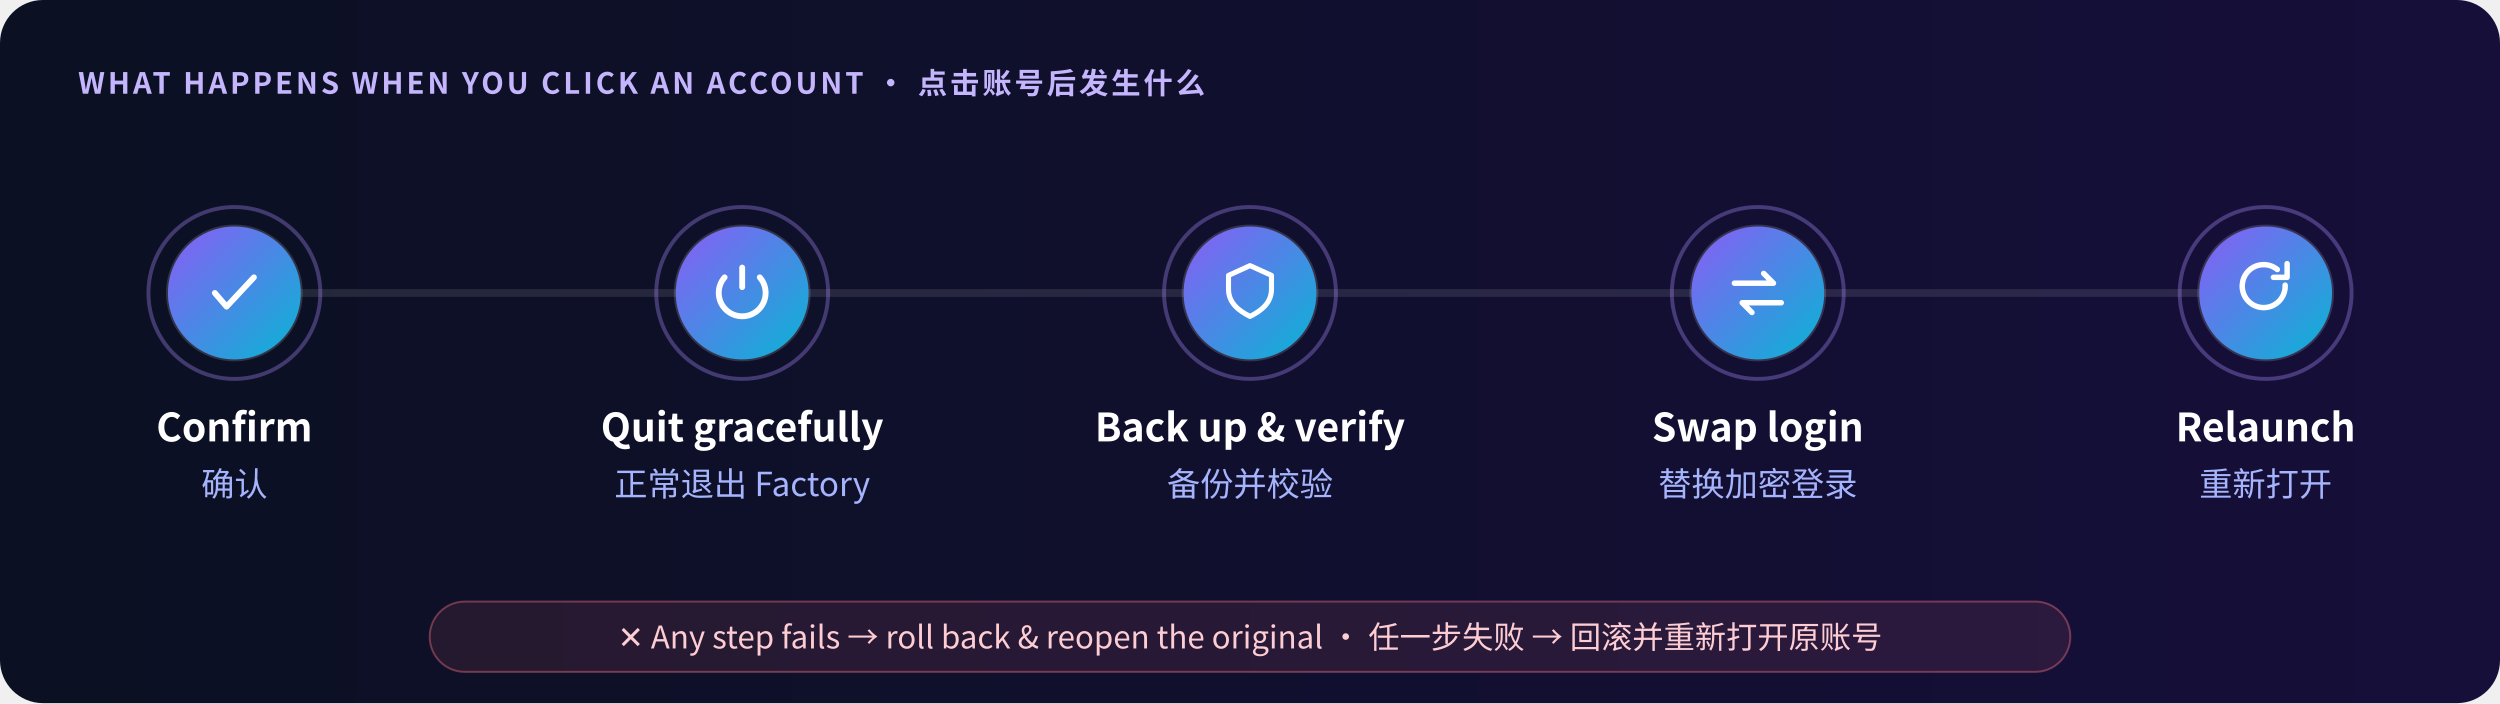
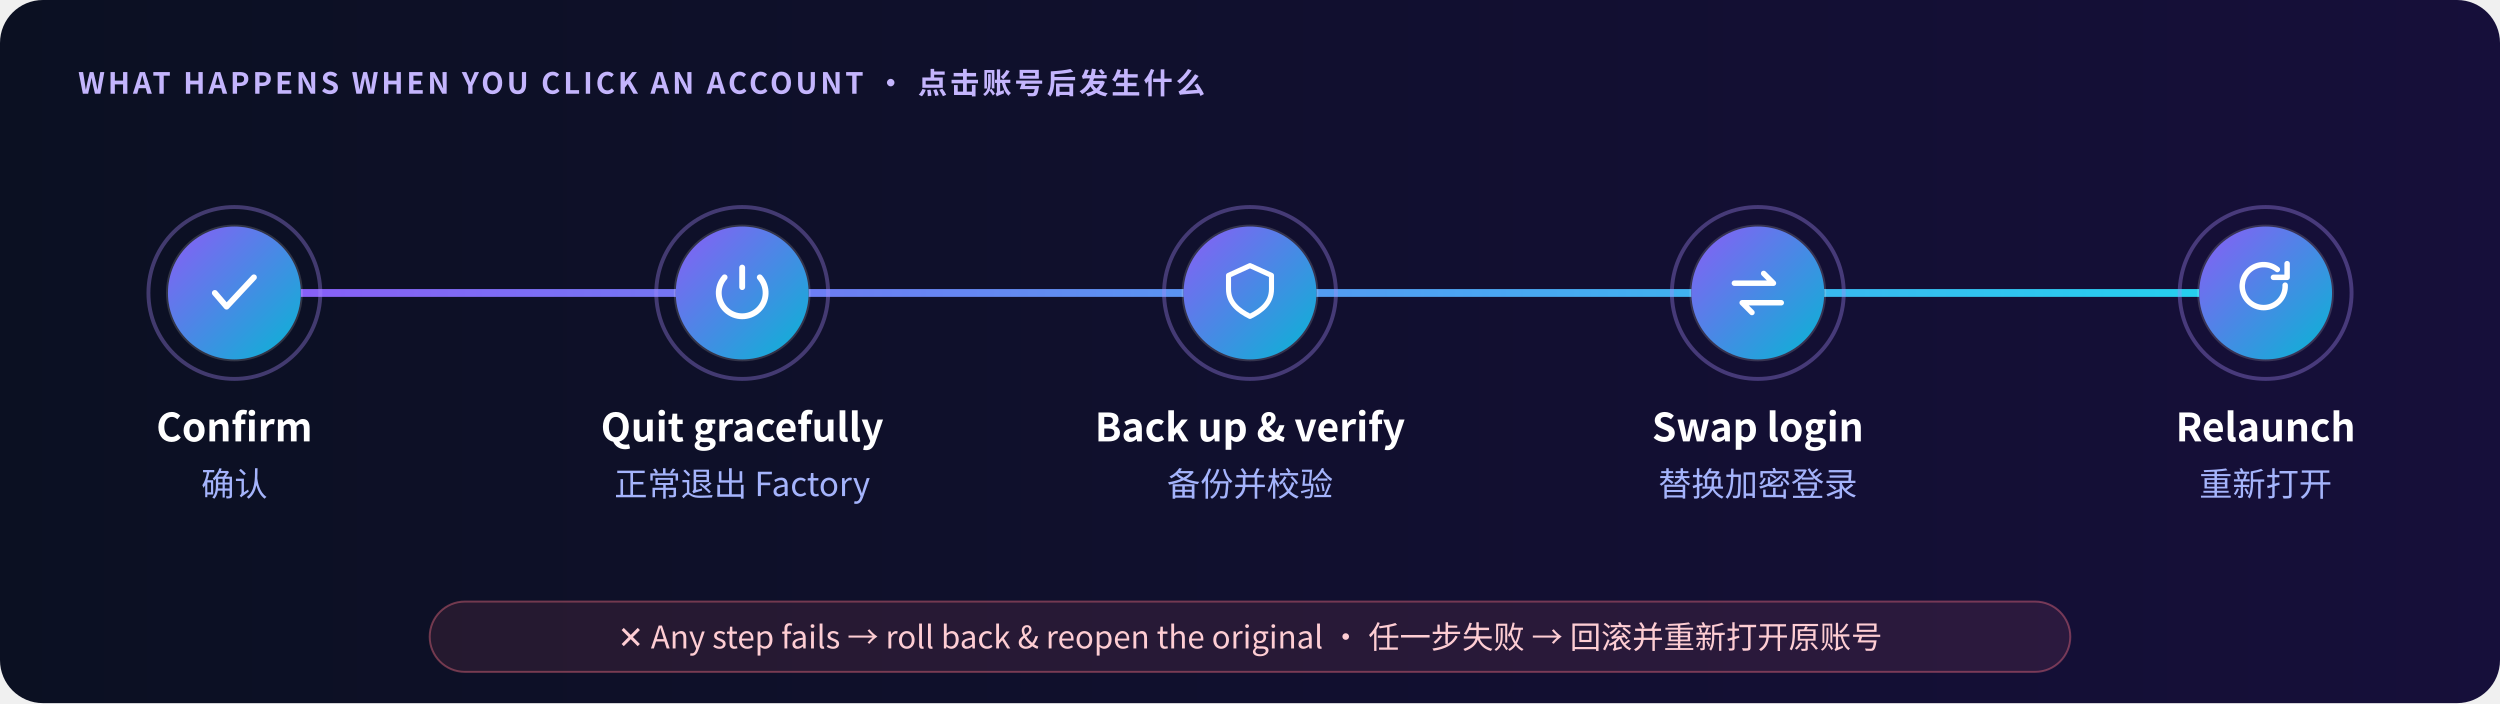
<svg xmlns="http://www.w3.org/2000/svg" width="1280" height="360" viewBox="0 0 1280 360" role="img" aria-label="Switch pipeline: confirm, quit gracefully, back up and verify, swap login, relaunch; automatic rollback on failure">
  <defs>
    <linearGradient id="bg" x1="0" y1="0" x2="1" y2="0">
      <stop offset="0" stop-color="#0b1022" />
      <stop offset="1" stop-color="#160f3a" />
    </linearGradient>
    <linearGradient id="node" x1="0" y1="0" x2="1" y2="1">
      <stop offset="0" stop-color="#8b5cf6" />
      <stop offset="1" stop-color="#06b6d4" />
    </linearGradient>
-     <linearGradient id="line" x1="0" y1="0" x2="1" y2="0">
+     <linearGradient id="line" gradientUnits="userSpaceOnUse" x1="120" y1="0" x2="1160" y2="0">
      <stop offset="0" stop-color="#8b5cf6" />
      <stop offset="1" stop-color="#22d3ee" />
    </linearGradient>
    <clipPath id="clip">
      <rect width="1280" height="360" rx="22" />
    </clipPath>
  </defs>
  <style>
  text { font-family: -apple-system,BlinkMacSystemFont,'Segoe UI','PingFang SC','Hiragino Sans GB','Microsoft YaHei','Noto Sans CJK SC',Helvetica,Arial,sans-serif; }
  .n0 { animation: n0 8s ease-out infinite; transform-origin: 120.0px 150px; } @keyframes n0 { 0%, 6% { opacity: 0; transform: scale(.6); } 10% { opacity: 1; transform: scale(1.12); } 14%, 92% { opacity: 1; transform: none; } 100% { opacity: 0; } } .n1 { animation: n1 8s ease-out infinite; transform-origin: 380.0px 150px; } @keyframes n1 { 0%, 22% { opacity: 0; transform: scale(.6); } 26% { opacity: 1; transform: scale(1.12); } 30%, 92% { opacity: 1; transform: none; } 100% { opacity: 0; } } .n2 { animation: n2 8s ease-out infinite; transform-origin: 640.0px 150px; } @keyframes n2 { 0%, 38% { opacity: 0; transform: scale(.6); } 42% { opacity: 1; transform: scale(1.12); } 46%, 92% { opacity: 1; transform: none; } 100% { opacity: 0; } } .n3 { animation: n3 8s ease-out infinite; transform-origin: 900.0px 150px; } @keyframes n3 { 0%, 54% { opacity: 0; transform: scale(.6); } 58% { opacity: 1; transform: scale(1.12); } 62%, 92% { opacity: 1; transform: none; } 100% { opacity: 0; } } .n4 { animation: n4 8s ease-out infinite; transform-origin: 1160.0px 150px; } @keyframes n4 { 0%, 70% { opacity: 0; transform: scale(.6); } 74% { opacity: 1; transform: scale(1.12); } 78%, 92% { opacity: 1; transform: none; } 100% { opacity: 0; } }
  .track { stroke-dasharray: 1040; animation: track 8s ease-in-out infinite; }
  @keyframes track { 0%, 6% { stroke-dashoffset: 1040; } 74% { stroke-dashoffset: 0; } 92% { stroke-dashoffset: 0; opacity: 1; } 100% { stroke-dashoffset: 0; opacity: 0; } }
-   .rb { stroke-dasharray: 8 8; animation: rb 1.2s linear infinite; }
-   @keyframes rb { to { stroke-dashoffset: -32; } }
</style>
  <g clip-path="url(#clip)">
    <rect width="1280" height="360" fill="url(#bg)" />
    <text x="40" y="48" font-size="15" font-weight="700" letter-spacing="1.5" fill="#c4b5fd">WHAT HAPPENS WHEN YOU CLICK AN ACCOUNT · 点击账号后发生什么</text>
    <line x1="120" y1="150" x2="1160" y2="150" stroke="#ffffff" stroke-opacity=".1" stroke-width="4" stroke-linecap="round" />
    <line class="track" x1="120" y1="150" x2="1160" y2="150" stroke="url(#line)" stroke-width="4" stroke-linecap="round" />
-     <path class="rb" d="M900.0 194 C 900.0 325, 380.0 325, 380.0 270" fill="none" stroke="#fb7185" stroke-opacity=".75" stroke-width="2.2" transform="translate(0 0)" opacity="0" />
    <g>
      <circle cx="120.0" cy="150" r="34" fill="#1e1b4b" stroke="#ffffff" stroke-opacity=".15" stroke-width="2" />
      <g class="n0">
        <circle cx="120.0" cy="150" r="34" fill="url(#node)" />
        <circle cx="120.0" cy="150" r="44" fill="none" stroke="#a78bfa" stroke-opacity=".35" stroke-width="2" />
      </g>
      <path d="M110.0 150l6 7 14-15" fill="none" stroke="#fff" stroke-width="3" stroke-linecap="round" stroke-linejoin="round" />
      <text x="120.0" y="226" text-anchor="middle" font-size="20" font-weight="650" fill="#ffffff">Confirm</text>
      <text x="120.0" y="254" text-anchor="middle" font-size="17" fill="#a5b4fc">确认</text>
    </g>
    <g>
      <circle cx="380.0" cy="150" r="34" fill="#1e1b4b" stroke="#ffffff" stroke-opacity=".15" stroke-width="2" />
      <g class="n1">
        <circle cx="380.0" cy="150" r="34" fill="url(#node)" />
        <circle cx="380.0" cy="150" r="44" fill="none" stroke="#a78bfa" stroke-opacity=".35" stroke-width="2" />
      </g>
      <path d="M380.0 137v10M371.0 142a12 12 0 1 0 18 0" fill="none" stroke="#fff" stroke-width="3" stroke-linecap="round" />
      <text x="380.0" y="226" text-anchor="middle" font-size="20" font-weight="650" fill="#ffffff">Quit gracefully</text>
      <text x="380.0" y="254" text-anchor="middle" font-size="17" fill="#a5b4fc">正常退出 Factory</text>
    </g>
    <g>
      <circle cx="640.0" cy="150" r="34" fill="#1e1b4b" stroke="#ffffff" stroke-opacity=".15" stroke-width="2" />
      <g class="n2">
        <circle cx="640.0" cy="150" r="34" fill="url(#node)" />
        <circle cx="640.0" cy="150" r="44" fill="none" stroke="#a78bfa" stroke-opacity=".35" stroke-width="2" />
      </g>
      <path d="M640.0 136l11 5v7c0 7-5 11-11 14-6-3-11-7-11-14v-7z" fill="none" stroke="#fff" stroke-width="2.6" stroke-linejoin="round" />
      <text x="640.0" y="226" text-anchor="middle" font-size="20" font-weight="650" fill="#ffffff">Back up &amp; verify</text>
      <text x="640.0" y="254" text-anchor="middle" font-size="17" fill="#a5b4fc">备份并校验</text>
    </g>
    <g>
      <circle cx="900.0" cy="150" r="34" fill="#1e1b4b" stroke="#ffffff" stroke-opacity=".15" stroke-width="2" />
      <g class="n3">
        <circle cx="900.0" cy="150" r="34" fill="url(#node)" />
        <circle cx="900.0" cy="150" r="44" fill="none" stroke="#a78bfa" stroke-opacity=".35" stroke-width="2" />
      </g>
      <path d="M888.0 145h20l-5-5M912.0 155h-20l5 5" fill="none" stroke="#fff" stroke-width="2.8" stroke-linecap="round" stroke-linejoin="round" />
      <text x="900.0" y="226" text-anchor="middle" font-size="20" font-weight="650" fill="#ffffff">Swap login</text>
      <text x="900.0" y="254" text-anchor="middle" font-size="17" fill="#a5b4fc">替换加密登录</text>
    </g>
    <g>
      <circle cx="1160.0" cy="150" r="34" fill="#1e1b4b" stroke="#ffffff" stroke-opacity=".15" stroke-width="2" />
      <g class="n4">
        <circle cx="1160.0" cy="150" r="34" fill="url(#node)" />
        <circle cx="1160.0" cy="150" r="44" fill="none" stroke="#a78bfa" stroke-opacity=".35" stroke-width="2" />
      </g>
      <path d="M1170.0 146a11 11 0 1 1-4-8M1171.0 135v7h-7" fill="none" stroke="#fff" stroke-width="2.8" stroke-linecap="round" stroke-linejoin="round" />
      <text x="1160.0" y="226" text-anchor="middle" font-size="20" font-weight="650" fill="#ffffff">Relaunch</text>
      <text x="1160.0" y="254" text-anchor="middle" font-size="17" fill="#a5b4fc">重新打开</text>
    </g>
    <g>
      <rect x="220.0" y="308" width="840" height="36" rx="18" fill="#fb7185" fill-opacity=".1" stroke="#fb7185" stroke-opacity=".4" />
      <text x="640.0" y="332" text-anchor="middle" font-size="16" fill="#fecdd3">✕ Any step fails → roll back &amp; reopen the original · 任一步失败 → 回滚并重新打开原账号</text>
    </g>
  </g>
</svg>
